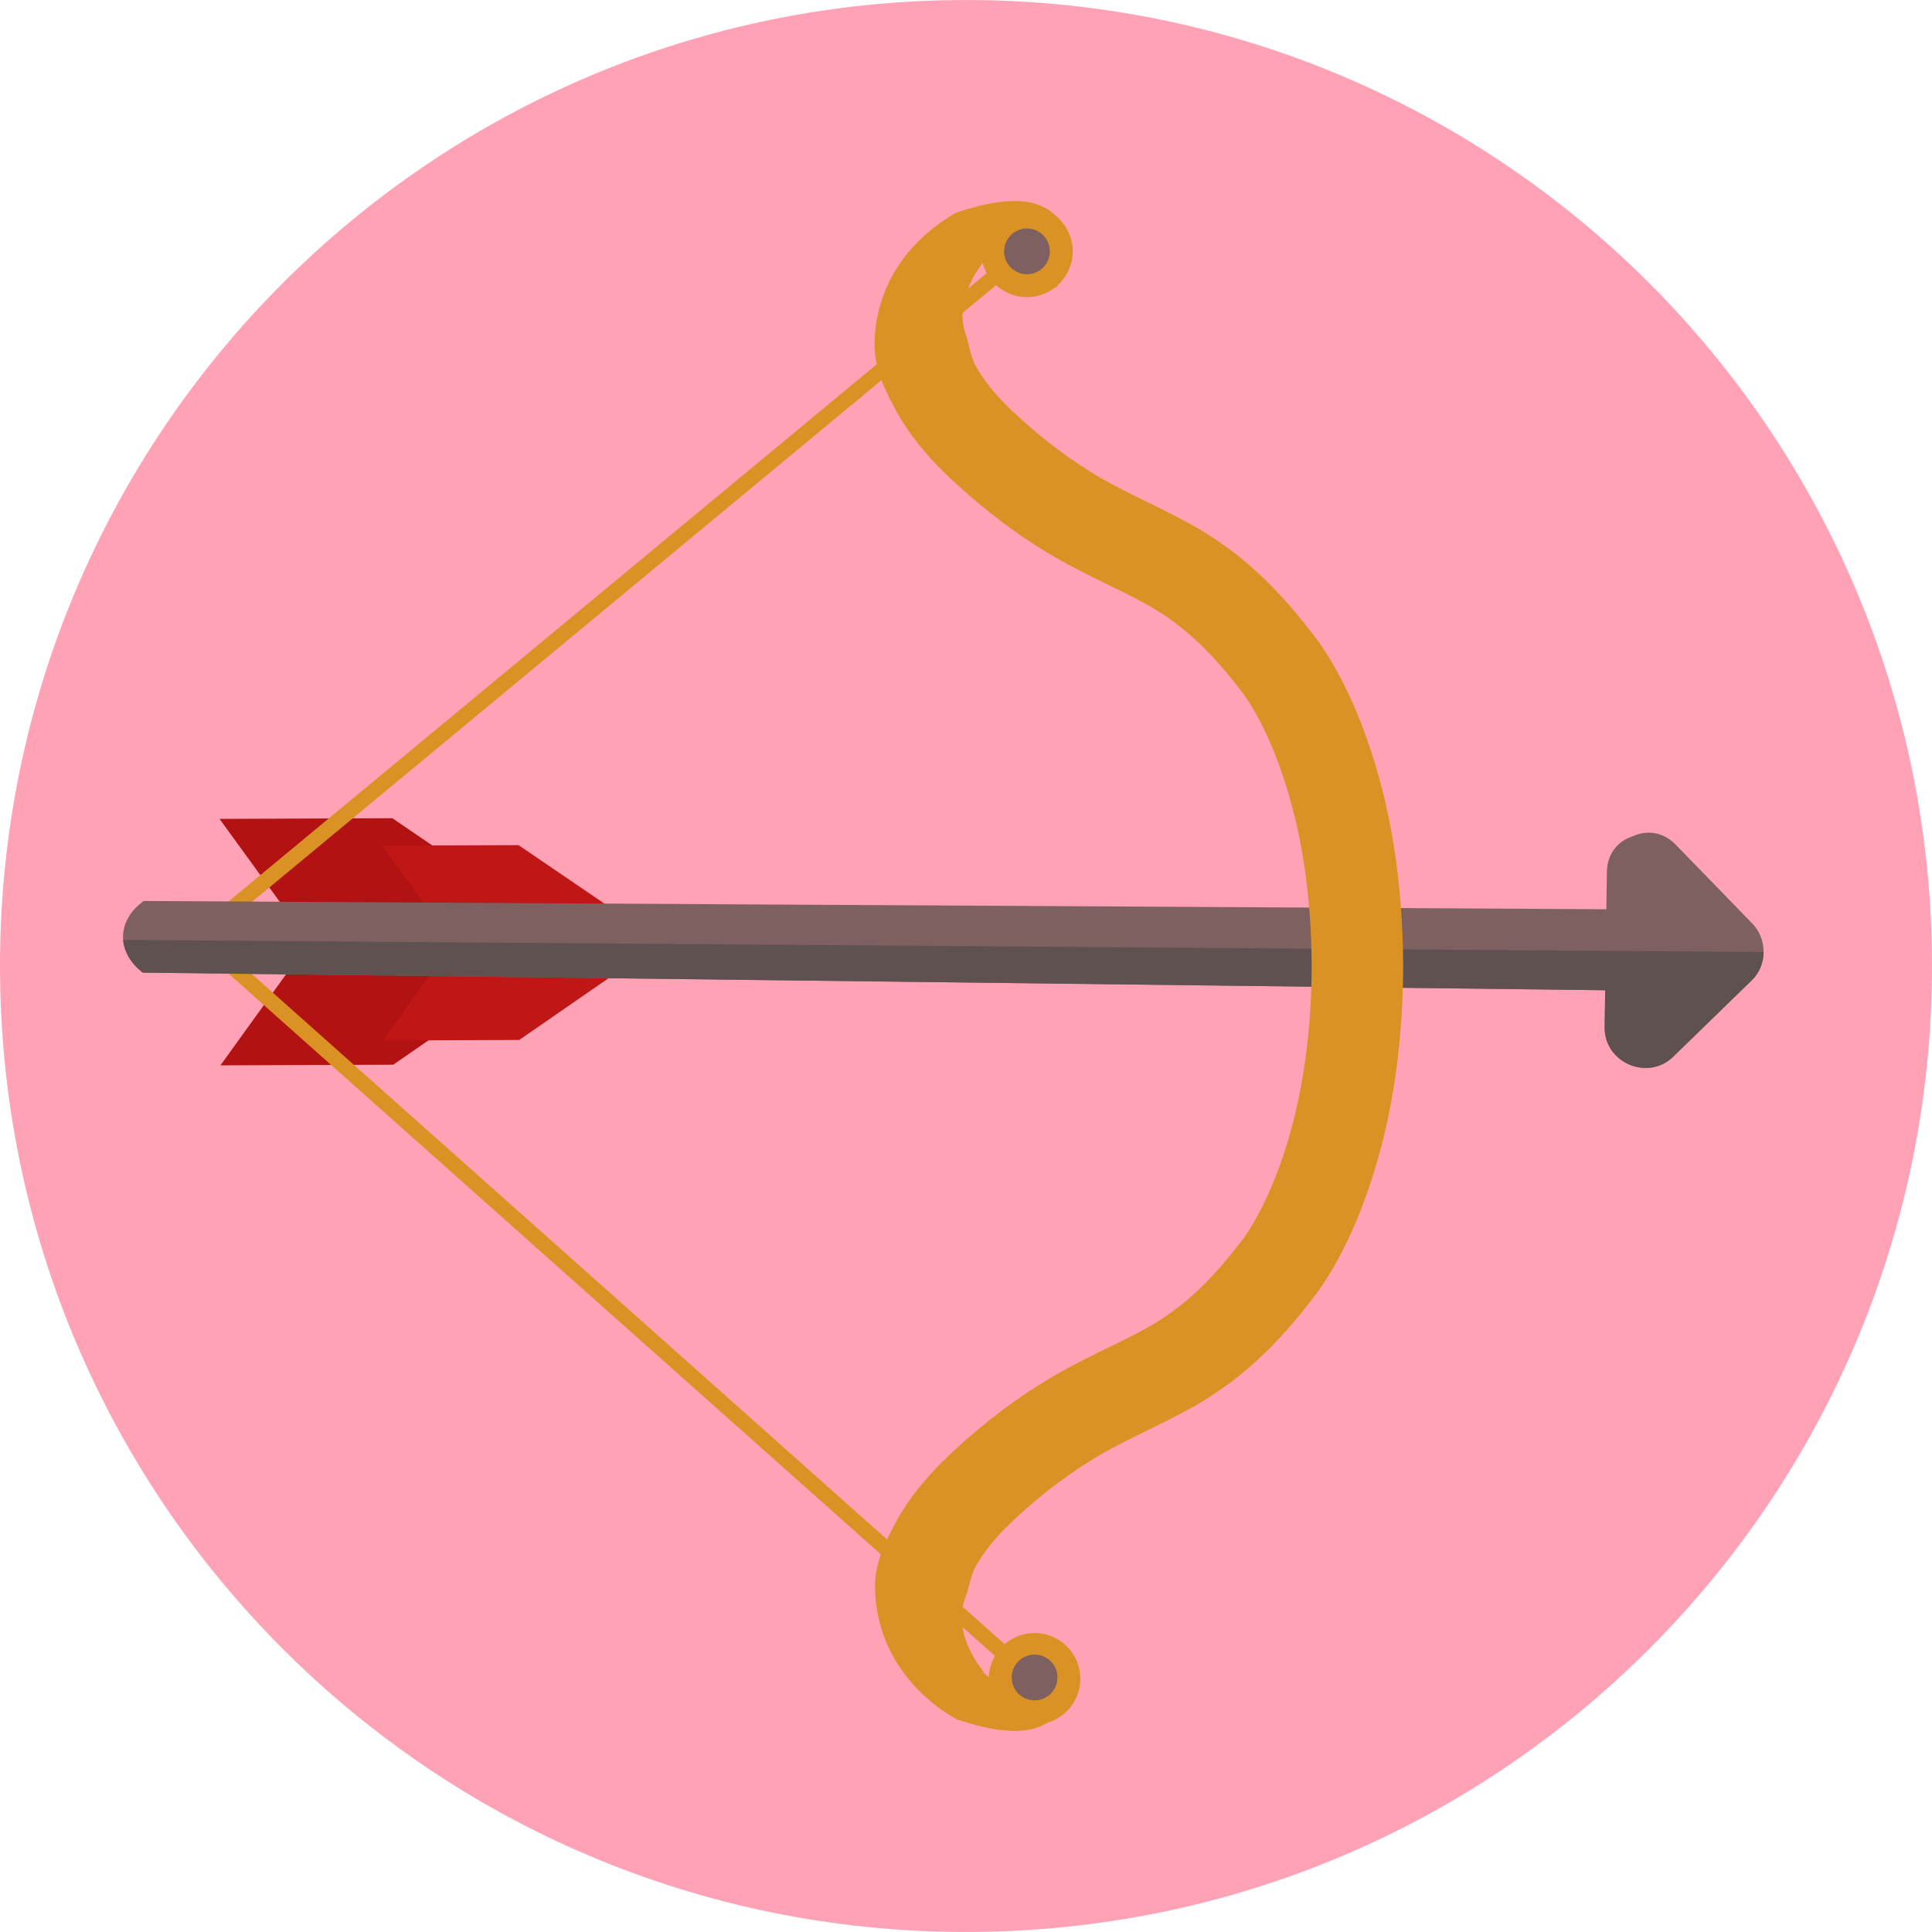
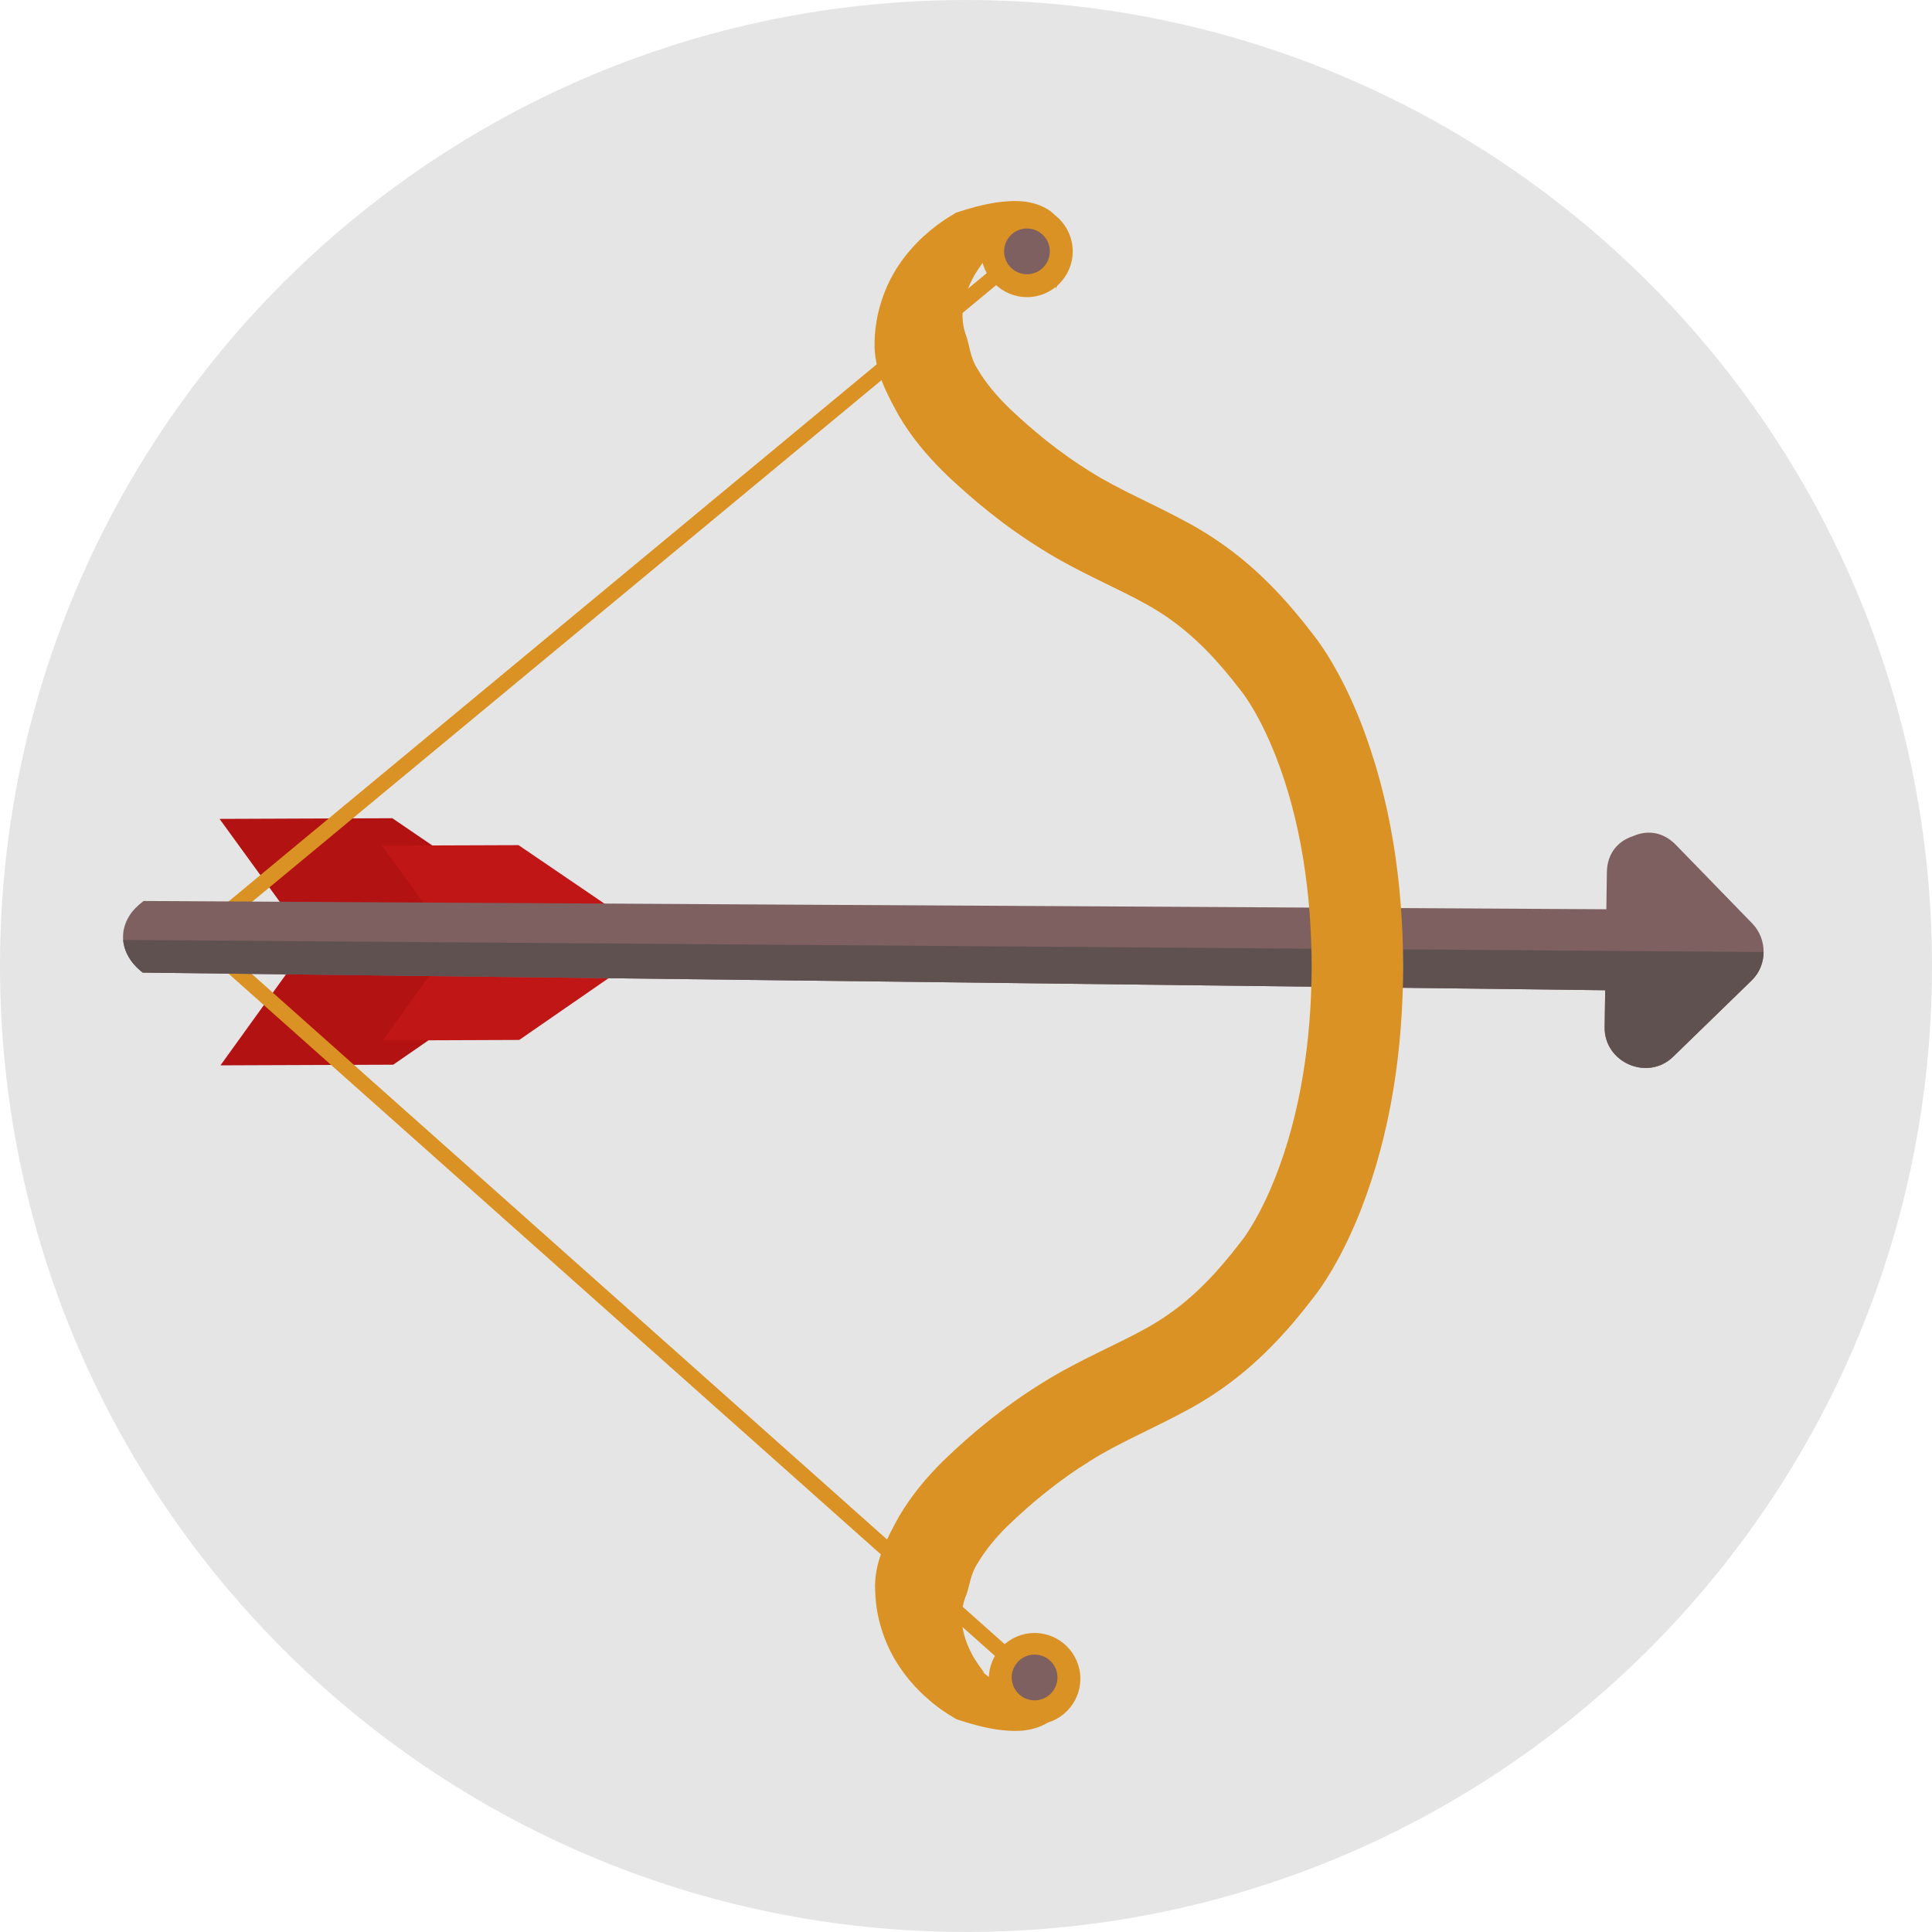
<svg xmlns="http://www.w3.org/2000/svg" height="800px" width="800px" version="1.1" id="Layer_1" viewBox="0 0 496.162 496.162" xml:space="preserve" fill="#000000">
  <g id="SVGRepo_bgCarrier" stroke-width="0" />
  <g id="SVGRepo_tracerCarrier" stroke-linecap="round" stroke-linejoin="round" />
  <g id="SVGRepo_iconCarrier">
-     <path style="fill:#ffa2b6;" d="M248.086,0.006C111.07,0.006,0,111.06,0,248.09c0,136.996,111.07,248.066,248.086,248.066 c137.004,0,248.076-111.07,248.076-248.066C496.162,111.06,385.09,0.006,248.086,0.006z" />
+     <path style="fill:#b9b9b95d;" d="M248.086,0.006C111.07,0.006,0,111.06,0,248.09c0,136.996,111.07,248.066,248.086,248.066 c137.004,0,248.076-111.07,248.076-248.066C496.162,111.06,385.09,0.006,248.086,0.006z" />
    <path style="fill:#B21212;" d="M141.92,238.174l-41.17-28.047l-44.369,0.176l23.01,31.682l-22.773,31.609l44.371-0.166 l40.945-28.324C143.846,243.185,143.83,240.07,141.92,238.174z" />
    <path style="fill:#C11616;" d="M165.709,239.199l-32.539-22.156l-35.074,0.123l18.195,25.039l-18.004,25.002l35.064-0.137 l32.375-22.387C167.232,243.168,167.228,240.715,165.709,239.199z" />
    <polygon style="fill:hsla(36, 72%, 50%, 1);" points="53.914,240.553 265.641,65.09 263.143,62.074 47.908,240.447 263.744,432.588 266.35,429.668 " />
    <path style="fill:#7E6060;" d="M449.997,237.152c-6.541-6.729-13.084-13.458-19.617-20.186c-3.436-3.533-7.62-3.776-11.055-2.208 c-3.646,1.18-6.588,4.246-6.656,9.224c-0.049,3.181-0.092,6.351-0.14,9.527l-375.65-2.124c-1.482,1.114-2.779,2.372-3.698,3.861 c-3.111,5.056-1.484,10.717,3.478,14.532c0,0,373.243,4.492,375.576,4.526c-0.041,3.162-0.093,6.324-0.138,9.488 c-0.128,9.089,11.048,13.943,17.582,7.597c6.728-6.54,13.461-13.08,20.189-19.621C453.921,247.834,453.902,241.174,449.997,237.152z " />
    <path style="fill:#605151;" d="M31.626,241.379c0.252,3.114,2.033,6.094,5.032,8.401c0,0,373.243,4.492,375.576,4.526 c-0.041,3.162-0.093,6.324-0.138,9.488c-0.128,9.089,11.048,13.943,17.582,7.597c6.728-6.54,13.461-13.08,20.189-19.621 c2.026-1.968,3.035-4.617,3.049-7.276L31.626,241.379z" />
    <g>
      <path style="fill:hsla(36, 72%, 50%, 1);" d="M349.34,185.185c-2.037-5.111-4.385-10.139-7.301-15.092c-0.734-1.248-1.504-2.488-2.34-3.734 l-1.332-1.912l-1.316-1.723c-1.627-2.135-3.326-4.24-5.107-6.318c-3.566-4.156-7.482-8.203-11.869-11.912 c-4.359-3.719-9.234-7.039-14.109-9.764c-9.906-5.455-18.494-8.852-26.07-13.67c-3.826-2.373-7.504-4.975-11.078-7.82 c-1.789-1.422-3.547-2.906-5.285-4.436l-2.605-2.352c-0.82-0.756-1.596-1.475-2.346-2.232c-3.012-2.998-5.598-6.16-7.449-9.303 c-2.072-3.137-2.111-6.404-3.123-9.004c-0.947-2.723-1.154-5.809-0.234-9.252c0.449-1.711,1.127-3.494,2.064-5.225 c0.838-1.666,2.279-3.588,3.113-4.742l-0.834,0.514c2.313-1.836,4.693-3.543,7.076-4.828c2.357-1.301,4.766-2.135,6.414-2.02 c0.822,0.055,1.635,0.299,2.445,1.109c0.803,0.779,1.457,2.027,1.926,3.404c0.914,2.801,1.229,6.066,1.166,9.318 c1.4-2.977,2.432-6.174,2.668-9.754c0.092-1.791-0.002-3.727-0.764-5.746c-0.717-2.012-2.363-4.094-4.52-5.248 c-4.4-2.318-8.73-1.928-12.436-1.477c-3.762,0.551-7.221,1.545-10.586,2.66l-0.838,0.523c-1.732,1.031-2.779,1.75-4.068,2.707 c-1.225,0.92-2.398,1.898-3.529,2.945c-2.266,2.096-4.373,4.475-6.205,7.207c-3.666,5.408-6.1,12.424-6.264,19.668 c-0.285,7.377,3.291,13.695,6.26,19.129c3.223,5.453,7.076,10.01,11.121,14.053c1.004,1.018,2.059,1.996,3.064,2.93l2.955,2.656 c2.004,1.768,4.066,3.494,6.176,5.178c4.225,3.373,8.703,6.541,13.359,9.426c9.316,5.861,19.354,9.924,26.889,14.152 c7.588,4.195,13.758,9.604,19.674,16.502c1.469,1.707,2.898,3.484,4.301,5.318l0.959,1.24l0.807,1.162 c0.541,0.818,1.094,1.697,1.625,2.6c2.146,3.641,4.051,7.676,5.703,11.828c6.604,16.725,9.295,35.576,9.359,54.289 c-0.064,18.707-2.756,37.555-9.359,54.289c-1.652,4.154-3.557,8.176-5.703,11.82c-0.531,0.908-1.084,1.789-1.625,2.607 l-0.807,1.154l-0.932,1.201l-2.158,2.748l-2.17,2.607c-5.916,6.908-12.086,12.311-19.674,16.51 c-7.535,4.223-17.572,8.293-26.889,14.154c-9.385,5.822-17.701,12.563-25.49,20.119c-4.17,4.164-7.941,8.639-11.186,14.115 c-2.938,5.441-6.561,11.773-6.105,19.143c0.188,7.213,2.641,14.193,6.313,19.555c1.82,2.709,3.9,5.094,6.15,7.186 c2.342,2.15,4.428,3.801,7.545,5.652l0.814,0.496c3.354,1.129,6.807,2.129,10.551,2.686c3.689,0.453,7.998,0.844,12.35-1.445 c2.143-1.145,3.762-3.205,4.484-5.193c0.764-2.006,0.871-3.926,0.787-5.709c-0.221-3.574-1.232-6.768-2.607-9.746 c0.086,3.246-0.203,6.512-1.105,9.318c-0.457,1.387-1.107,2.645-1.908,3.449c-0.805,0.828-1.639,1.088-2.48,1.156 c-1.691,0.139-4.123-0.697-6.496-1.982c-2.393-1.287-4.789-2.99-7.111-4.818l0.818,0.504c-0.855-1.18-2.313-3.084-3.172-4.75 c-0.947-1.738-1.658-3.52-2.117-5.246c-0.92-3.492-0.697-6.619,0.283-9.365c1.18-2.609,1.168-5.859,3.275-8.988 c1.826-3.125,4.496-6.375,7.385-9.244c6.516-6.334,13.797-12.225,21.379-16.898c7.576-4.828,16.164-8.227,26.07-13.672 c4.875-2.725,9.75-6.051,14.109-9.771c4.387-3.709,8.303-7.756,11.869-11.904l2.611-3.143l2.465-3.139l1.348-1.758l1.332-1.914 c0.836-1.254,1.605-2.494,2.34-3.734c2.916-4.953,5.264-9.982,7.301-15.094c8.031-20.48,10.918-41.854,11.02-62.955 C360.258,227.035,357.371,205.66,349.34,185.185z" />
      <path style="fill:hsla(36, 72%, 50%, 1);" d="M263.738,52.803c-6.488,0-11.754,5.264-11.754,11.75c0,6.488,5.266,11.752,11.754,11.752 s11.752-5.264,11.752-11.752C275.49,58.066,270.227,52.803,263.738,52.803z" />
    </g>
    <path style="fill:#7E6060;" d="M263.738,58.678c-3.242,0-5.877,2.631-5.877,5.875c0,3.244,2.635,5.875,5.877,5.875 s5.873-2.631,5.873-5.875C269.611,61.309,266.98,58.678,263.738,58.678z" />
    <path style="fill:hsla(36, 72%, 50%, 1);" d="M265.693,419.375c-6.486,0-11.75,5.266-11.75,11.752c0,6.488,5.264,11.752,11.75,11.752 c6.49,0,11.754-5.264,11.754-11.752C277.447,424.641,272.184,419.375,265.693,419.375z" />
    <path style="fill:#7E6060;" d="M265.693,424.92c-3.238,0-5.873,2.633-5.873,5.879c0,3.242,2.635,5.875,5.873,5.875 c3.246,0,5.879-2.633,5.879-5.875C271.572,427.553,268.939,424.92,265.693,424.92z" />
  </g>
</svg>
